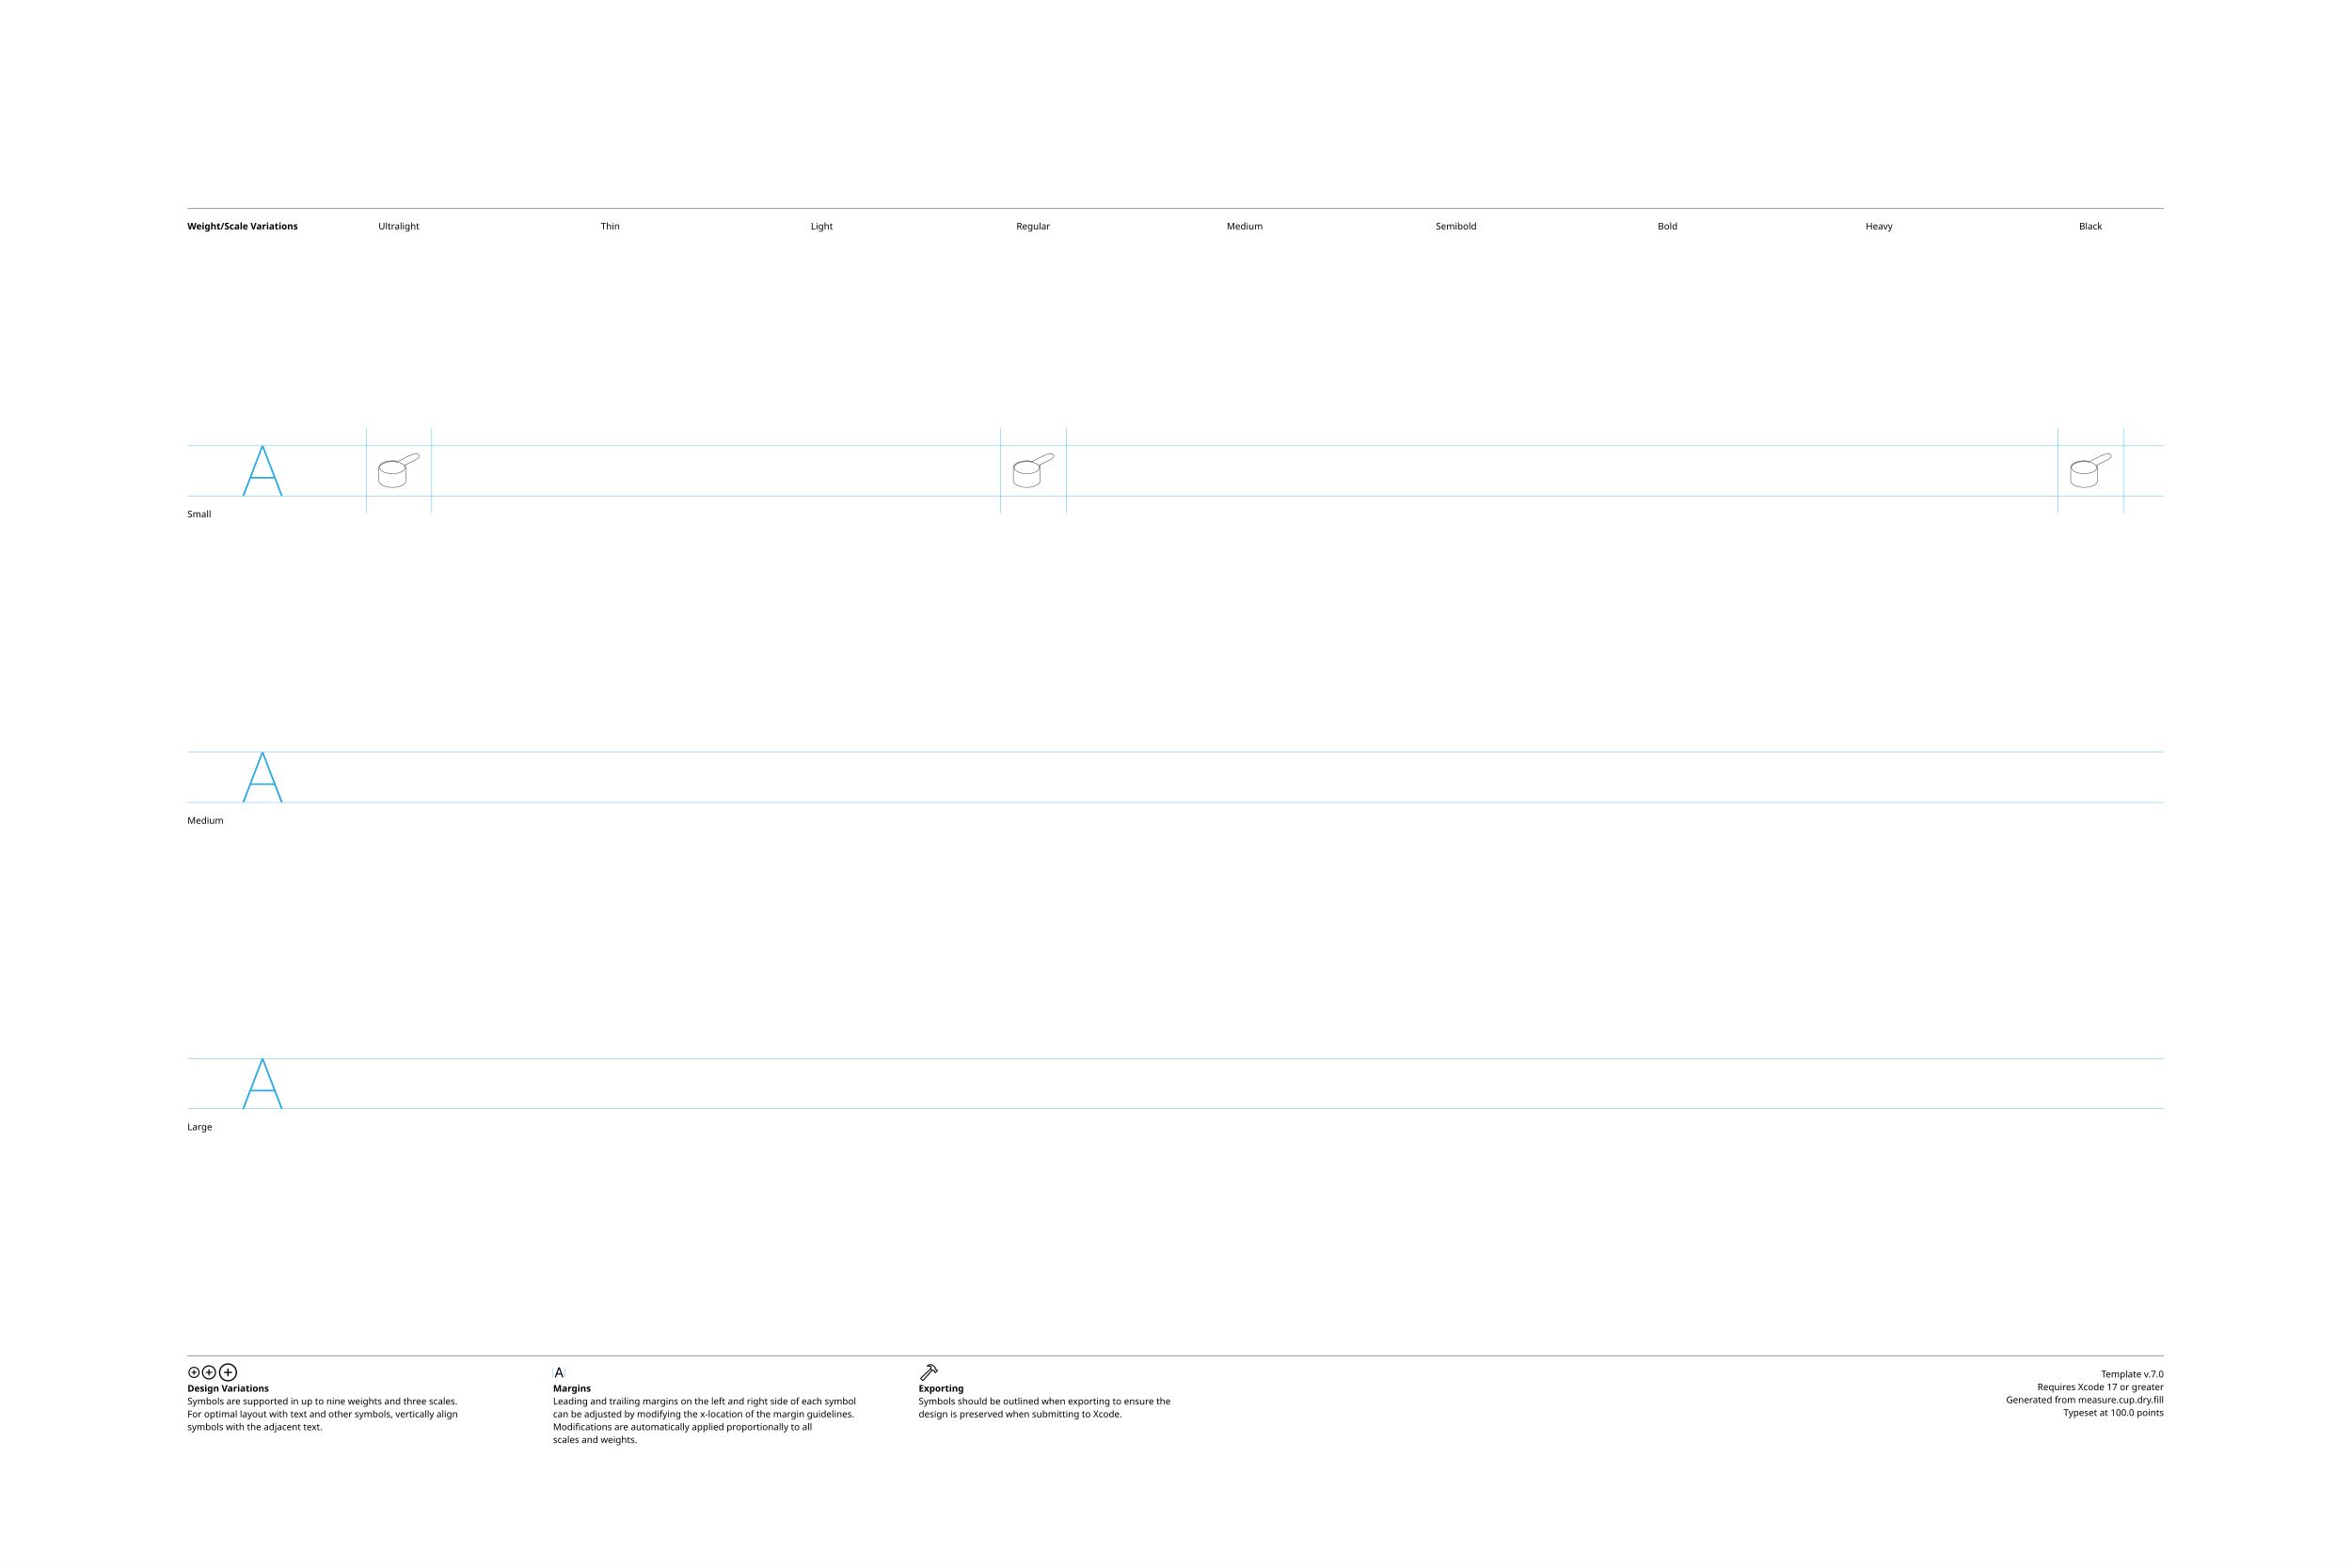
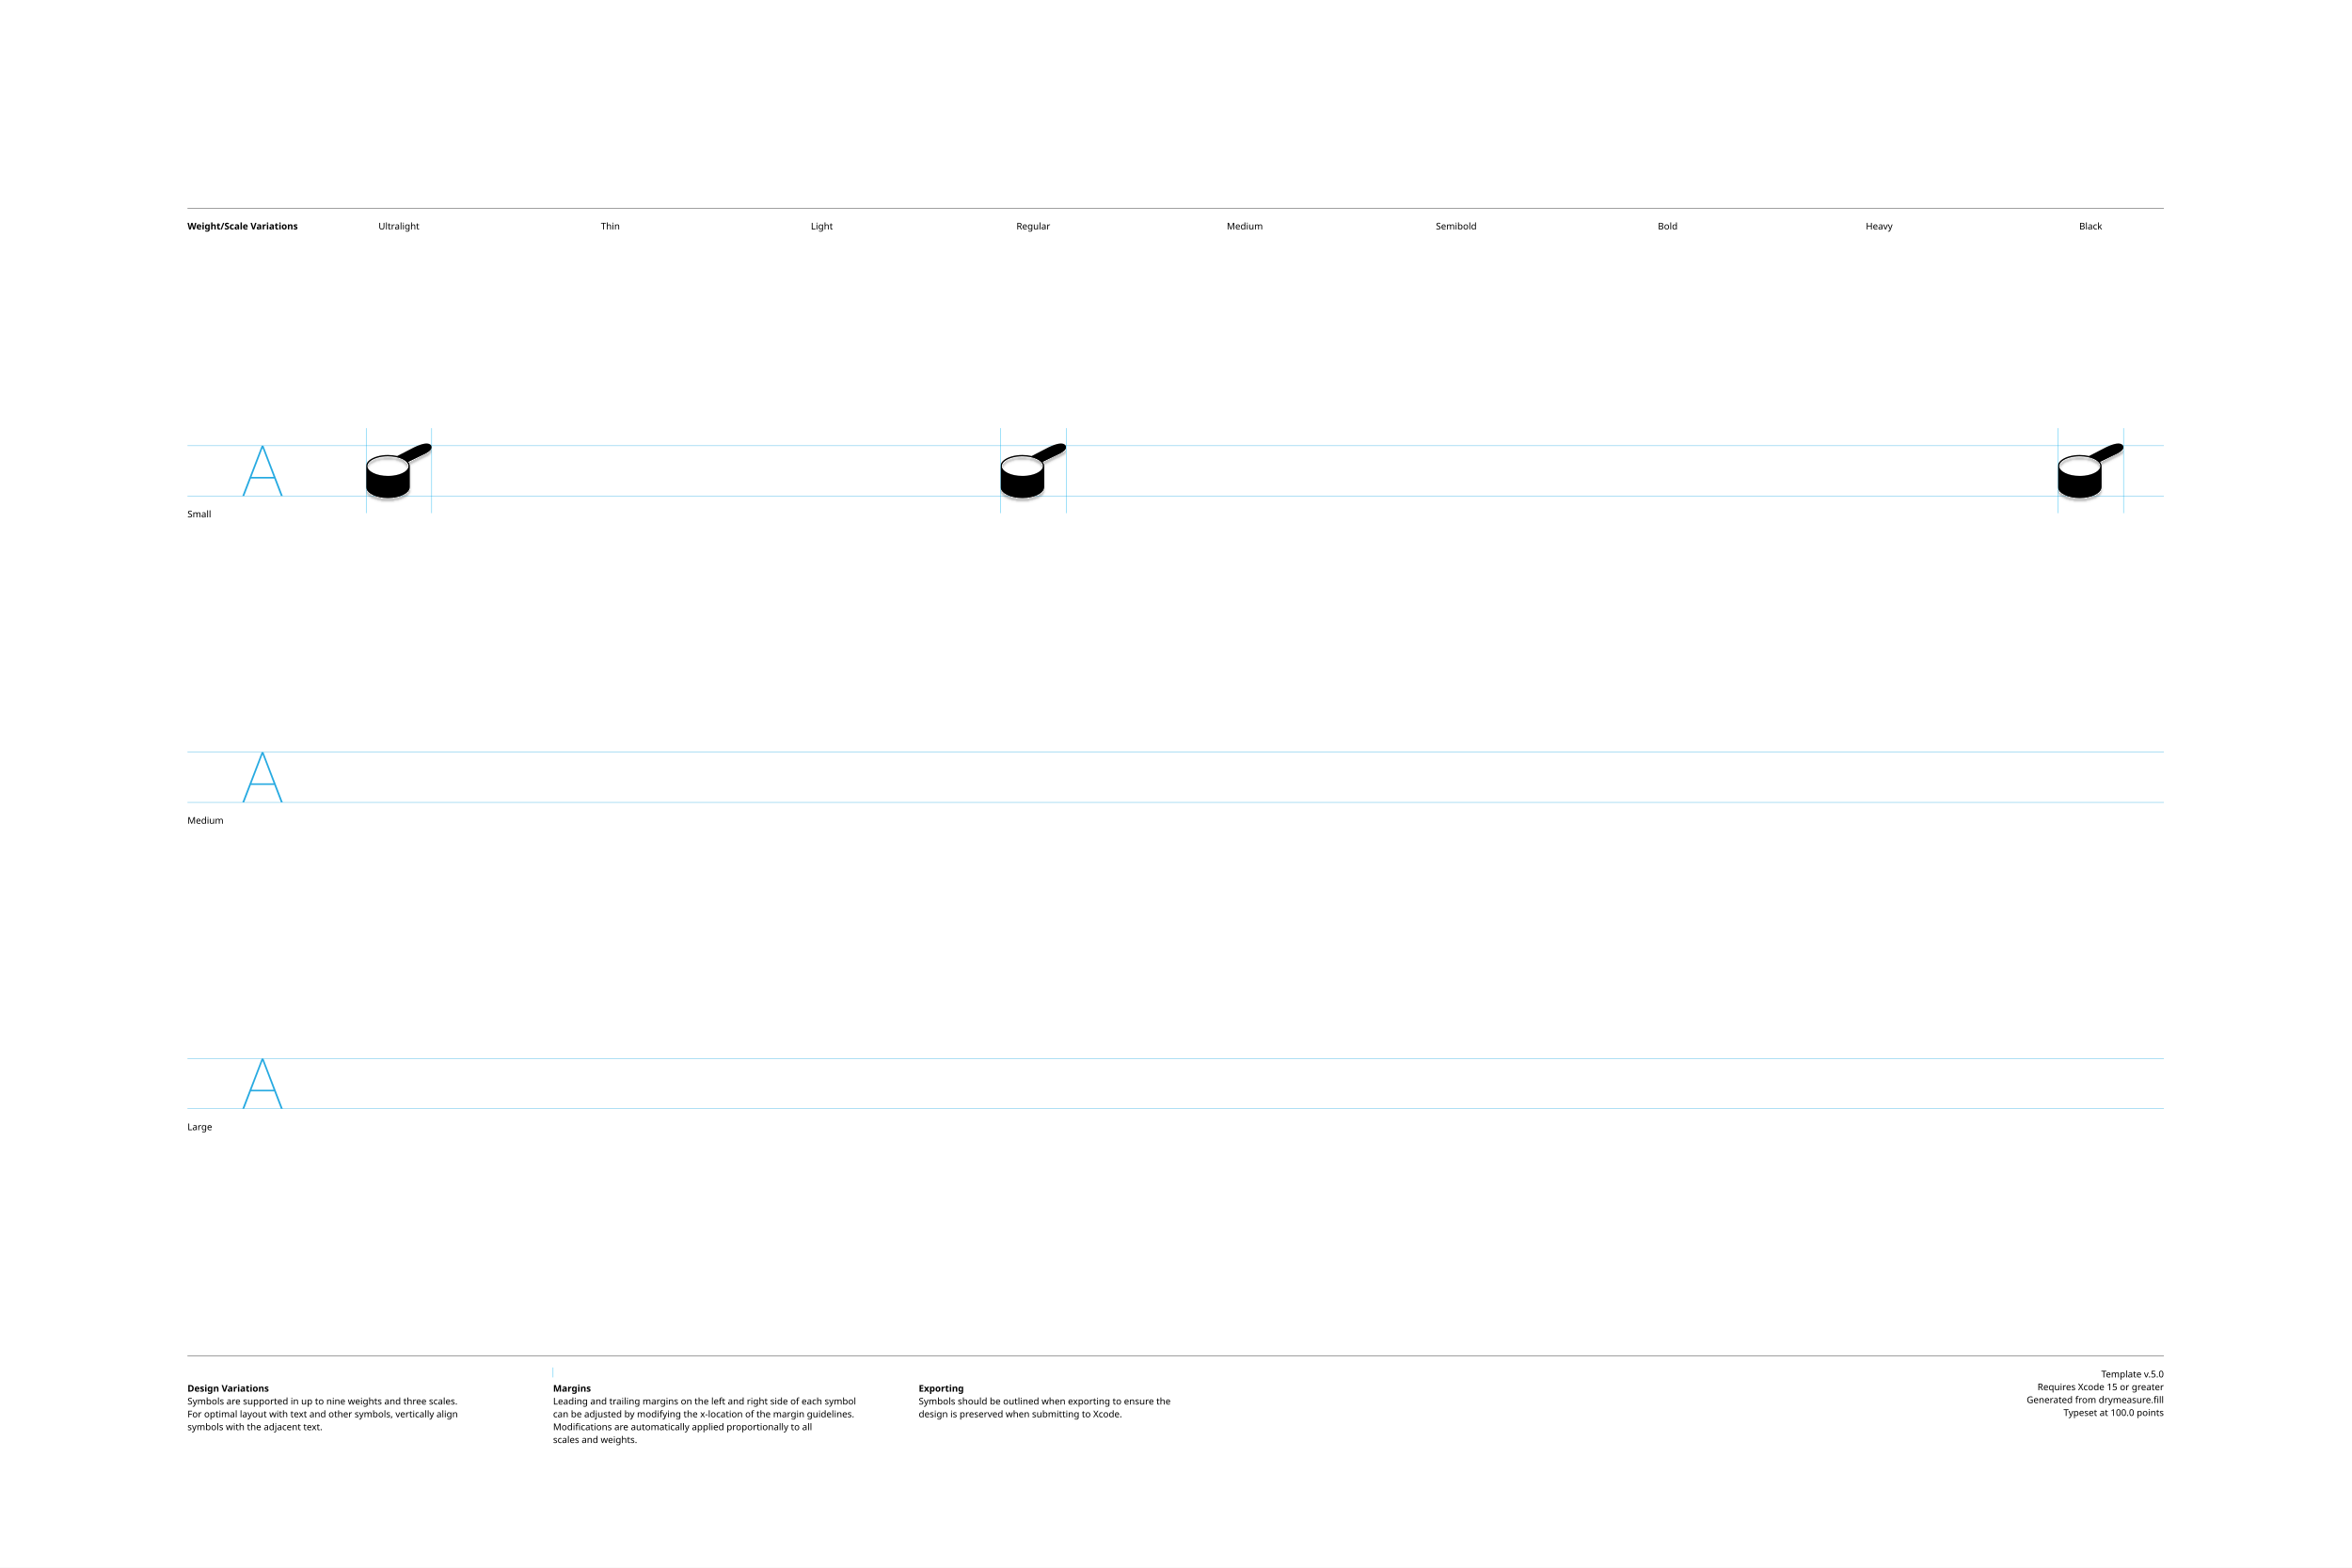
- <svg xmlns="http://www.w3.org/2000/svg" version="1.1" viewBox="0 0 3300 2200">
-   <style>.defaults {-sfsymbols-variable-value-mode:color;-sfsymbols-draw-reverses-motion-groups:true}
- 
- .monochrome-0 {-sfsymbols-motion-group:0;-sfsymbols-layer-tags:73c6e42b2258aac9}
- 
- .multicolor-0:tintColor {-sfsymbols-motion-group:0;-sfsymbols-layer-tags:73c6e42b2258aac9}
- 
- .hierarchical-0:primary {-sfsymbols-motion-group:0;-sfsymbols-layer-tags:73c6e42b2258aac9}
- 
- .SFSymbolsPreviewWireframe {fill:none;opacity:1.0;stroke:black;stroke-width:0.5}
+ <svg xmlns="http://www.w3.org/2000/svg" version="1.1" width="3300" height="2200">
+   <style>.SFSymbolsPreviewWireframe {fill:none;opacity:1.0;stroke:black;stroke-width:0.5}
</style>
  <g id="Notes">
    <rect height="2200" id="artboard" style="fill:white;opacity:1" width="3300" x="0" y="0" />
    <line style="fill:none;stroke:black;opacity:1;stroke-width:0.5;" x1="263" x2="3036" y1="292" y2="292" />
    <text style="stroke:none;fill:black;font-family:sans-serif;font-size:13;font-weight:bold;" transform="matrix(1 0 0 1 263 322)">Weight/Scale Variations</text>
    <text style="stroke:none;fill:black;font-family:sans-serif;font-size:13;text-anchor:middle;" transform="matrix(1 0 0 1 559.711 322)">Ultralight</text>
    <text style="stroke:none;fill:black;font-family:sans-serif;font-size:13;text-anchor:middle;" transform="matrix(1 0 0 1 856.422 322)">Thin</text>
    <text style="stroke:none;fill:black;font-family:sans-serif;font-size:13;text-anchor:middle;" transform="matrix(1 0 0 1 1153.13 322)">Light</text>
    <text style="stroke:none;fill:black;font-family:sans-serif;font-size:13;text-anchor:middle;" transform="matrix(1 0 0 1 1449.84 322)">Regular</text>
    <text style="stroke:none;fill:black;font-family:sans-serif;font-size:13;text-anchor:middle;" transform="matrix(1 0 0 1 1746.56 322)">Medium</text>
    <text style="stroke:none;fill:black;font-family:sans-serif;font-size:13;text-anchor:middle;" transform="matrix(1 0 0 1 2043.27 322)">Semibold</text>
    <text style="stroke:none;fill:black;font-family:sans-serif;font-size:13;text-anchor:middle;" transform="matrix(1 0 0 1 2339.98 322)">Bold</text>
    <text style="stroke:none;fill:black;font-family:sans-serif;font-size:13;text-anchor:middle;" transform="matrix(1 0 0 1 2636.69 322)">Heavy</text>
    <text style="stroke:none;fill:black;font-family:sans-serif;font-size:13;text-anchor:middle;" transform="matrix(1 0 0 1 2933.4 322)">Black</text>
    <line style="fill:none;stroke:black;opacity:1;stroke-width:0.5;" x1="263" x2="3036" y1="1903" y2="1903" />
-     <g transform="matrix(0.2 0 0 0.2 263 1933)">
-       <path d="m46.24 4.15c21.777 0 39.453-17.627 39.453-39.404s-17.676-39.404-39.453-39.404c-21.729 0-39.404 17.627-39.404 39.404s17.676 39.404 39.404 39.404Zm0-7.422c-17.676 0-31.934-14.307-31.934-31.982s14.258-31.982 31.934-31.982 31.982 14.307 31.982 31.982-14.307 31.982-31.982 31.982Zm3.613-17.773v-28.467c0-2.246-1.465-3.76-3.711-3.76-2.148 0-3.613 1.514-3.613 3.76v28.467c0 2.197 1.465 3.711 3.613 3.711 2.246 0 3.711-1.514 3.711-3.711Zm-17.822-10.596h28.418c2.197 0 3.711-1.465 3.711-3.613 0-2.197-1.514-3.711-3.711-3.711h-28.418c-2.246 0-3.76 1.514-3.76 3.711 0 2.148 1.514 3.613 3.76 3.613Z" />
-     </g>
-     <g transform="matrix(0.2 0 0 0.2 281.506 1933)">
-       <path d="m58.545 14.551c27.49 0 49.805-22.314 49.805-49.805s-22.314-49.805-49.805-49.805-49.805 22.314-49.805 49.805 22.314 49.805 49.805 49.805Zm0-8.301c-22.949 0-41.504-18.555-41.504-41.504s18.555-41.504 41.504-41.504 41.504 18.555 41.504 41.504-18.555 41.504-41.504 41.504Zm4.053-23.096v-36.914c0-2.49-1.709-4.199-4.15-4.199-2.393 0-4.053 1.709-4.053 4.199v36.914c0 2.441 1.66 4.15 4.053 4.15 2.441 0 4.15-1.66 4.15-4.15Zm-22.559-14.404h36.963c2.441 0 4.15-1.611 4.15-4.004 0-2.441-1.709-4.15-4.15-4.15h-36.963c-2.49 0-4.15 1.709-4.15 4.15 0 2.393 1.66 4.004 4.15 4.004Z" />
-     </g>
-     <g transform="matrix(0.2 0 0 0.2 304.924 1933)">
-       <path d="m74.853 28.32c35.107 0 63.623-28.467 63.623-63.574s-28.516-63.623-63.623-63.623-63.574 28.516-63.574 63.623 28.467 63.574 63.574 63.574Zm0-9.082c-30.127 0-54.492-24.365-54.492-54.492s24.365-54.492 54.492-54.492 54.492 24.365 54.492 54.492-24.365 54.492-54.492 54.492Zm4.443-30.322v-48.486c0-2.734-1.855-4.639-4.541-4.639-2.588 0-4.443 1.904-4.443 4.639v48.486c0 2.686 1.855 4.59 4.443 4.59 2.686 0 4.541-1.855 4.541-4.59Zm-28.711-19.775h48.486c2.686 0 4.59-1.807 4.59-4.395 0-2.734-1.855-4.59-4.59-4.59h-48.486c-2.734 0-4.59 1.855-4.59 4.59 0 2.588 1.855 4.395 4.59 4.395Z" />
-     </g>
    <text style="stroke:none;fill:black;font-family:sans-serif;font-size:13;font-weight:bold;" transform="matrix(1 0 0 1 263 1953)">Design Variations</text>
    <text style="stroke:none;fill:black;font-family:sans-serif;font-size:13;" transform="matrix(1 0 0 1 263 1971)">Symbols are supported in up to nine weights and three scales.</text>
    <text style="stroke:none;fill:black;font-family:sans-serif;font-size:13;" transform="matrix(1 0 0 1 263 1989)">For optimal layout with text and other symbols, vertically align</text>
    <text style="stroke:none;fill:black;font-family:sans-serif;font-size:13;" transform="matrix(1 0 0 1 263 2007)">symbols with the adjacent text.</text>
    <line style="fill:none;stroke:#00AEEF;stroke-width:0.5;opacity:1.0;" x1="776" x2="776" y1="1919" y2="1933" />
-     <g transform="matrix(0.2 0 0 0.2 776 1933)">
-       <path d="m16.553 0.781c2.588 0 3.857-0.977 4.785-3.711l20.557-57.52h0.244l20.605 57.52c0.928 2.734 2.197 3.711 4.736 3.711 2.588 0 4.248-1.562 4.248-4.004 0-0.83-0.146-1.611-0.537-2.637l-22.9-60.986c-1.123-2.979-3.125-4.492-6.25-4.492-3.027 0-5.078 1.465-6.152 4.443l-22.9 61.084c-0.391 1.025-0.537 1.807-0.537 2.637 0 2.441 1.562 3.955 4.102 3.955Zm10.205-20.947h30.664c2.002 0 3.662-1.66 3.662-3.662 0-2.051-1.66-3.662-3.662-3.662h-30.664c-2.002 0-3.662 1.611-3.662 3.662 0 2.002 1.66 3.662 3.662 3.662Z" />
-     </g>
-     <line style="fill:none;stroke:#00AEEF;stroke-width:0.5;opacity:1.0;" x1="792.836" x2="792.836" y1="1919" y2="1933" />
    <text style="stroke:none;fill:black;font-family:sans-serif;font-size:13;font-weight:bold;" transform="matrix(1 0 0 1 776 1953)">Margins</text>
    <text style="stroke:none;fill:black;font-family:sans-serif;font-size:13;" transform="matrix(1 0 0 1 776 1971)">Leading and trailing margins on the left and right side of each symbol</text>
    <text style="stroke:none;fill:black;font-family:sans-serif;font-size:13;" transform="matrix(1 0 0 1 776 1989)">can be adjusted by modifying the x-location of the margin guidelines.</text>
    <text style="stroke:none;fill:black;font-family:sans-serif;font-size:13;" transform="matrix(1 0 0 1 776 2007)">Modifications are automatically applied proportionally to all</text>
    <text style="stroke:none;fill:black;font-family:sans-serif;font-size:13;" transform="matrix(1 0 0 1 776 2025)">scales and weights.</text>
-     <g transform="matrix(0.2 0 0 0.2 1289 1933)">
-       <path d="m14.209 13.135 7.861 7.861c4.297 4.395 9.326 4.102 13.867-1.025l60.693-68.213-4.883-4.883-60.254 67.676c-1.807 1.953-3.467 2.441-5.811 0.098l-5.176-5.127c-2.295-2.295-1.807-3.955 0.195-5.811l67.481-62.158-4.883-4.834-68.066 62.598c-4.98 4.59-5.322 9.473-1.025 13.818Zm44.873-97.461c-2.051 2.002-2.246 4.883-1.074 6.787 1.123 1.807 3.467 3.027 6.592 2.246 5.859-1.66 12.598-2.393 18.896 0.928l-2.686 7.129c-1.611 4.004-0.732 6.885 1.709 9.424l10.254 10.303c2.344 2.393 4.541 2.441 7.08 1.953l4.443-0.732 2.588 2.539-0.195 2.246c-0.098 2.295 0.537 4.297 2.783 6.494l3.369 3.32c2.295 2.295 5.518 2.49 7.812 0.195l12.988-13.037c2.295-2.344 2.148-5.371-0.195-7.666l-3.418-3.418c-2.197-2.197-4.053-3.027-6.348-2.881l-2.344 0.244-2.441-2.441 1.025-4.688c0.635-2.734-0.244-4.98-2.881-7.617l-11.279-11.182c-12.94-12.842-35.596-11.035-46.68-0.146Zm7.08 2.051c8.789-6.396 25.977-5.664 33.691 1.953l12.305 12.207c1.025 1.025 1.221 1.807 0.928 3.32l-1.465 6.641 6.738 6.689 4.395-0.244c1.123-0.049 1.514 0.049 2.344 0.879l2.539 2.49-10.84 10.84-2.49-2.49c-0.83-0.879-0.977-1.221-0.928-2.393l0.293-4.346-6.689-6.738-6.836 1.172c-1.416 0.293-2.051 0.195-3.174-0.879l-8.936-8.887c-1.074-1.025-1.172-1.709-0.488-3.369l4.59-11.475c-6.104-6.348-17.041-7.52-25.586-4.59-0.684 0.244-0.928-0.391-0.391-0.781Z" />
-     </g>
    <text style="stroke:none;fill:black;font-family:sans-serif;font-size:13;font-weight:bold;" transform="matrix(1 0 0 1 1289 1953)">Exporting</text>
    <text style="stroke:none;fill:black;font-family:sans-serif;font-size:13;" transform="matrix(1 0 0 1 1289 1971)">Symbols should be outlined when exporting to ensure the</text>
    <text style="stroke:none;fill:black;font-family:sans-serif;font-size:13;" transform="matrix(1 0 0 1 1289 1989)">design is preserved when submitting to Xcode.</text>
-     <text id="template-version" style="stroke:none;fill:black;font-family:sans-serif;font-size:13;text-anchor:end;" transform="matrix(1 0 0 1 3036 1933)">Template v.7.0</text>
-     <text style="stroke:none;fill:black;font-family:sans-serif;font-size:13;text-anchor:end;" transform="matrix(1 0 0 1 3036 1951)">Requires Xcode 17 or greater</text>
-     <text id="descriptive-name" style="stroke:none;fill:black;font-family:sans-serif;font-size:13;text-anchor:end;" transform="matrix(1 0 0 1 3036 1969)">Generated from measure.cup.dry.fill</text>
+     <text id="template-version" style="stroke:none;fill:black;font-family:sans-serif;font-size:13;text-anchor:end;" transform="matrix(1 0 0 1 3036 1933)">Template v.5.0</text>
+     <text style="stroke:none;fill:black;font-family:sans-serif;font-size:13;text-anchor:end;" transform="matrix(1 0 0 1 3036 1951)">Requires Xcode 15 or greater</text>
+     <text id="descriptive-name" style="stroke:none;fill:black;font-family:sans-serif;font-size:13;text-anchor:end;" transform="matrix(1 0 0 1 3036 1969)">Generated from drymeasure.fill</text>
    <text style="stroke:none;fill:black;font-family:sans-serif;font-size:13;text-anchor:end;" transform="matrix(1 0 0 1 3036 1987)">Typeset at 100.0 points</text>
    <text style="stroke:none;fill:black;font-family:sans-serif;font-size:13;" transform="matrix(1 0 0 1 263 726)">Small</text>
    <text style="stroke:none;fill:black;font-family:sans-serif;font-size:13;" transform="matrix(1 0 0 1 263 1156)">Medium</text>
    <text style="stroke:none;fill:black;font-family:sans-serif;font-size:13;" transform="matrix(1 0 0 1 263 1586)">Large</text>
  </g>
  <g id="Guides">
    <g id="H-reference" style="fill:#27AAE1;stroke:none;" transform="matrix(1 0 0 1 339 696)">
      <path d="M0.994 0L3.638 0L29.328-67.132L30.03-67.132L30.03-70.459L28.123-70.459ZM11.688-24.48L46.981-24.48L46.231-26.729L12.438-26.729ZM55.12 0L57.764 0L30.638-70.459L29.433-70.459L29.433-67.132Z" />
    </g>
    <line id="Baseline-S" style="fill:none;stroke:#27AAE1;opacity:1;stroke-width:0.5;" x1="263" x2="3036" y1="696" y2="696" />
    <line id="Capline-S" style="fill:none;stroke:#27AAE1;opacity:1;stroke-width:0.5;" x1="263" x2="3036" y1="625.541" y2="625.541" />
    <g id="H-reference" style="fill:#27AAE1;stroke:none;" transform="matrix(1 0 0 1 339 1126)">
      <path d="M0.994 0L3.638 0L29.328-67.132L30.03-67.132L30.03-70.459L28.123-70.459ZM11.688-24.48L46.981-24.48L46.231-26.729L12.438-26.729ZM55.12 0L57.764 0L30.638-70.459L29.433-70.459L29.433-67.132Z" />
    </g>
    <line id="Baseline-M" style="fill:none;stroke:#27AAE1;opacity:1;stroke-width:0.5;" x1="263" x2="3036" y1="1126" y2="1126" />
    <line id="Capline-M" style="fill:none;stroke:#27AAE1;opacity:1;stroke-width:0.5;" x1="263" x2="3036" y1="1055.54" y2="1055.54" />
    <g id="H-reference" style="fill:#27AAE1;stroke:none;" transform="matrix(1 0 0 1 339 1556)">
      <path d="M0.994 0L3.638 0L29.328-67.132L30.03-67.132L30.03-70.459L28.123-70.459ZM11.688-24.48L46.981-24.48L46.231-26.729L12.438-26.729ZM55.12 0L57.764 0L30.638-70.459L29.433-70.459L29.433-67.132Z" />
    </g>
    <line id="Baseline-L" style="fill:none;stroke:#27AAE1;opacity:1;stroke-width:0.5;" x1="263" x2="3036" y1="1556" y2="1556" />
    <line id="Capline-L" style="fill:none;stroke:#27AAE1;opacity:1;stroke-width:0.5;" x1="263" x2="3036" y1="1485.54" y2="1485.54" />
+     <line id="left-margin-Ultralight-S" style="fill:none;stroke:#00AEEF;stroke-width:0.5;opacity:1.0;" x1="513.711" x2="513.711" y1="600.785" y2="720.121" />
+     <line id="right-margin-Ultralight-S" style="fill:none;stroke:#00AEEF;stroke-width:0.5;opacity:1.0;" x1="605.711" x2="605.711" y1="600.785" y2="720.121" />
+     <line id="left-margin-Regular-S" style="fill:none;stroke:#00AEEF;stroke-width:0.5;opacity:1.0;" x1="1403.84" x2="1403.84" y1="600.785" y2="720.121" />
+     <line id="right-margin-Regular-S" style="fill:none;stroke:#00AEEF;stroke-width:0.5;opacity:1.0;" x1="1495.84" x2="1495.84" y1="600.785" y2="720.121" />
+     <line id="left-margin-Black-S" style="fill:none;stroke:#00AEEF;stroke-width:0.5;opacity:1.0;" x1="2887.4" x2="2887.4" y1="600.785" y2="720.121" />
    <line id="right-margin-Black-S" style="fill:none;stroke:#00AEEF;stroke-width:0.5;opacity:1.0;" x1="2979.4" x2="2979.4" y1="600.785" y2="720.121" />
-     <line id="left-margin-Black-S" style="fill:none;stroke:#00AEEF;stroke-width:0.5;opacity:1.0;" x1="2887.4" x2="2887.4" y1="600.785" y2="720.121" />
-     <line id="right-margin-Regular-S" style="fill:none;stroke:#00AEEF;stroke-width:0.5;opacity:1.0;" x1="1495.84" x2="1495.84" y1="600.785" y2="720.121" />
-     <line id="left-margin-Regular-S" style="fill:none;stroke:#00AEEF;stroke-width:0.5;opacity:1.0;" x1="1403.84" x2="1403.84" y1="600.785" y2="720.121" />
-     <line id="right-margin-Ultralight-S" style="fill:none;stroke:#00AEEF;stroke-width:0.5;opacity:1.0;" x1="605.711" x2="605.711" y1="600.785" y2="720.121" />
-     <line id="left-margin-Ultralight-S" style="fill:none;stroke:#00AEEF;stroke-width:0.5;opacity:1.0;" x1="513.711" x2="513.711" y1="600.785" y2="720.121" />
  </g>
  <g id="Symbols">
-     <g id="Black-S" transform="matrix(1 0 0 1 2887.4 696)">
-       <path class="monochrome-0 multicolor-0:tintColor hierarchical-0:primary SFSymbolsPreviewWireframe" d="M68.53-59.189C70.841-59.541 72.602-59.238 73.734-58.214L73.787-58.165L73.804-58.149L73.819-58.133C74.236-57.672 74.556-57.139 74.668-56.527C74.782-55.906 74.67-55.262 74.318-54.608C73.633-53.338 72.021-51.993 69.219-50.501L69.209-50.496L54.399-43.35C55.249-42.261 55.735-41.053 55.735-39.757L55.735-21.648L55.734-21.581C55.698-18.78 53.397-16.397 50.046-14.743C46.632-13.058 41.957-12.031 36.827-12.031C31.697-12.031 27.022-13.058 23.609-14.743C20.231-16.41 17.92-18.818 17.92-21.648L17.92-39.757C17.92-41.666 18.98-43.388 20.684-44.804C22.389-46.22 24.788-47.375 27.608-48.169C30.336-48.937 33.483-49.373 36.827-49.373C39.696-49.373 42.423-49.052 44.867-48.474C44.874-48.478 44.882-48.483 44.889-48.486L59.27-55.902L59.276-55.905C63.112-57.769 66.168-58.829 68.53-59.189ZM36.827-48.249C33.578-48.249 30.534-47.825 27.912-47.088C25.192-46.322 22.951-45.226 21.402-43.94C19.852-42.652 19.043-41.218 19.043-39.757C19.043-37.59 20.842-35.47 24.106-33.859C27.334-32.266 31.832-31.264 36.827-31.264C38.268-31.264 39.669-31.347 41.011-31.505C44.992-31.971 48.433-33.086 50.86-34.581C53.303-36.087 54.611-37.904 54.611-39.757C54.611-41.924 52.813-44.043 49.548-45.654C46.32-47.248 41.822-48.249 36.827-48.249ZM68.53-59.189C70.841-59.541 72.602-59.238 73.734-58.214L73.787-58.165L73.804-58.149L73.819-58.133C74.236-57.672 74.556-57.139 74.668-56.527C74.782-55.906 74.67-55.262 74.318-54.608C73.633-53.338 72.021-51.993 69.219-50.501L69.209-50.496L54.399-43.35C55.249-42.261 55.735-41.053 55.735-39.757L55.735-21.648L55.734-21.581C55.698-18.78 53.397-16.397 50.046-14.743C46.632-13.058 41.957-12.031 36.827-12.031C31.697-12.031 27.022-13.058 23.609-14.743C20.231-16.41 17.92-18.818 17.92-21.648L17.92-39.757C17.92-41.666 18.98-43.388 20.684-44.804C22.389-46.22 24.788-47.375 27.608-48.169C30.336-48.937 33.483-49.373 36.827-49.373C39.696-49.373 42.423-49.052 44.867-48.474C44.874-48.478 44.882-48.483 44.889-48.486L59.27-55.902L59.276-55.905C63.112-57.769 66.168-58.829 68.53-59.189ZM36.827-48.249C33.578-48.249 30.534-47.825 27.912-47.088C25.192-46.322 22.951-45.226 21.402-43.94C19.852-42.652 19.043-41.218 19.043-39.757C19.043-37.59 20.842-35.47 24.106-33.859C27.334-32.266 31.832-31.264 36.827-31.264C38.268-31.264 39.669-31.347 41.011-31.505C44.992-31.971 48.433-33.086 50.86-34.581C53.303-36.087 54.611-37.904 54.611-39.757C54.611-41.924 52.813-44.043 49.548-45.654C46.32-47.248 41.822-48.249 36.827-48.249Z" />
+     <g id="Ultralight-S" transform="matrix(1 0 0 1 513.711 614.7705)">
+       <svg width="92" height="92" viewBox="0 0 92 92" fill="none">
+         <g id="drymeasure.fill" clip-path="url(#clip0_28_166)">
+           <g id="Union" filter="url(#filter0_d_28_166)">
+             <path fill-rule="evenodd" clip-rule="evenodd" d="M81.973 7.865C85.717 7.294 88.569 7.785 90.402 9.444L90.489 9.524L90.515 9.549L90.54 9.575C91.215 10.322 91.735 11.186 91.916 12.176C92.1 13.182 91.919 14.226 91.348 15.285C90.239 17.341 87.628 19.521 83.089 21.936L83.073 21.945L59.086 33.52C60.463 35.283 61.249 37.239 61.249 39.339V68.671L61.248 68.778C61.19 73.315 57.462 77.176 52.034 79.855C46.506 82.583 38.934 84.246 30.624 84.246C22.315 84.246 14.743 82.583 9.215 79.855C3.744 77.155 1.52588e-05 73.254 1.52588e-05 68.671V39.339C1.52588e-05 36.247 1.718 33.458 4.478 31.165C7.24 28.87 11.124 26.999 15.691 25.714C20.11 24.471 25.207 23.764 30.624 23.764C35.272 23.764 39.688 24.284 43.646 25.22C43.658 25.213 43.67 25.206 43.682 25.2L66.975 13.188L66.985 13.184C73.197 10.166 78.148 8.449 81.973 7.865ZM30.624 25.583C25.361 25.584 20.431 26.271 16.184 27.465C11.779 28.705 8.149 30.48 5.64 32.564C3.129 34.65 1.82 36.973 1.82 39.339C1.82 42.85 4.733 46.282 10.02 48.892C15.248 51.472 22.534 53.095 30.624 53.095C32.958 53.095 35.227 52.96 37.4 52.706C43.85 51.95 49.422 50.144 53.353 47.722C57.31 45.282 59.429 42.34 59.429 39.339C59.429 35.829 56.516 32.396 51.229 29.787C46 27.206 38.715 25.584 30.624 25.583Z" fill="black" />
+             <path fill-rule="evenodd" clip-rule="evenodd" d="M81.973 7.865C85.717 7.294 88.569 7.785 90.402 9.444L90.489 9.524L90.515 9.549L90.54 9.575C91.215 10.322 91.735 11.186 91.916 12.176C92.1 13.182 91.919 14.226 91.348 15.285C90.239 17.341 87.628 19.521 83.089 21.936L83.073 21.945L59.086 33.52C60.463 35.283 61.249 37.239 61.249 39.339V68.671L61.248 68.778C61.19 73.315 57.462 77.176 52.034 79.855C46.506 82.583 38.934 84.246 30.624 84.246C22.315 84.246 14.743 82.583 9.215 79.855C3.744 77.155 1.52588e-05 73.254 1.52588e-05 68.671V39.339C1.52588e-05 36.247 1.718 33.458 4.478 31.165C7.24 28.87 11.124 26.999 15.691 25.714C20.11 24.471 25.207 23.764 30.624 23.764C35.272 23.764 39.688 24.284 43.646 25.22C43.658 25.213 43.67 25.206 43.682 25.2L66.975 13.188L66.985 13.184C73.197 10.166 78.148 8.449 81.973 7.865ZM30.624 25.583C25.361 25.584 20.431 26.271 16.184 27.465C11.779 28.705 8.149 30.48 5.64 32.564C3.129 34.65 1.82 36.973 1.82 39.339C1.82 42.85 4.733 46.282 10.02 48.892C15.248 51.472 22.534 53.095 30.624 53.095C32.958 53.095 35.227 52.96 37.4 52.706C43.85 51.95 49.422 50.144 53.353 47.722C57.31 45.282 59.429 42.34 59.429 39.339C59.429 35.829 56.516 32.396 51.229 29.787C46 27.206 38.715 25.584 30.624 25.583Z" fill="black" fill-opacity="0.2" />
+           </g>
+         </g>
+         <defs>
+           <filter id="filter0_d_28_166" x="-4" y="7.637" width="99.985" height="84.609" filterUnits="userSpaceOnUse" color-interpolation-filters="sRGB">
+             <feFlood flood-opacity="0" result="BackgroundImageFix" />
+             <feColorMatrix in="SourceAlpha" type="matrix" values="0 0 0 0 0 0 0 0 0 0 0 0 0 0 0 0 0 0 127 0" result="hardAlpha" />
+             <feOffset dy="4" />
+             <feGaussianBlur stdDeviation="2" />
+             <feComposite in2="hardAlpha" operator="out" />
+             <feColorMatrix type="matrix" values="0 0 0 0 0 0 0 0 0 0 0 0 0 0 0 0 0 0 0.25 0" />
+             <feBlend mode="normal" in2="BackgroundImageFix" result="effect1_dropShadow_28_166" />
+             <feBlend mode="normal" in="SourceGraphic" in2="effect1_dropShadow_28_166" result="shape" />
+           </filter>
+           <clipPath id="clip0_28_166">
+             <rect width="92" height="92" fill="white" />
+           </clipPath>
+         </defs>
+       </svg>
    </g>
-     <g id="Regular-S" transform="matrix(1 0 0 1 1403.84 696)">
-       <path class="monochrome-0 multicolor-0:tintColor hierarchical-0:primary SFSymbolsPreviewWireframe" d="M68.53-59.189C70.841-59.541 72.602-59.238 73.734-58.214L73.787-58.165L73.804-58.149L73.819-58.133C74.236-57.672 74.556-57.139 74.668-56.527C74.782-55.906 74.67-55.262 74.318-54.608C73.633-53.338 72.021-51.993 69.219-50.501L69.209-50.496L54.399-43.35C55.249-42.261 55.735-41.053 55.735-39.757L55.735-21.648L55.734-21.581C55.698-18.78 53.397-16.397 50.046-14.743C46.632-13.058 41.957-12.031 36.827-12.031C31.697-12.031 27.022-13.058 23.609-14.743C20.231-16.41 17.92-18.818 17.92-21.648L17.92-39.757C17.92-41.666 18.98-43.388 20.684-44.804C22.389-46.22 24.788-47.375 27.608-48.169C30.336-48.937 33.483-49.373 36.827-49.373C39.696-49.373 42.423-49.052 44.867-48.474C44.874-48.478 44.882-48.483 44.889-48.486L59.27-55.902L59.276-55.905C63.112-57.769 66.168-58.829 68.53-59.189ZM36.827-48.249C33.578-48.249 30.534-47.825 27.912-47.088C25.192-46.322 22.951-45.226 21.402-43.94C19.852-42.652 19.043-41.218 19.043-39.757C19.043-37.59 20.842-35.47 24.106-33.859C27.334-32.266 31.832-31.264 36.827-31.264C38.268-31.264 39.669-31.347 41.011-31.505C44.992-31.971 48.433-33.086 50.86-34.581C53.303-36.087 54.611-37.904 54.611-39.757C54.611-41.924 52.813-44.043 49.548-45.654C46.32-47.248 41.822-48.249 36.827-48.249ZM68.53-59.189C70.841-59.541 72.602-59.238 73.734-58.214L73.787-58.165L73.804-58.149L73.819-58.133C74.236-57.672 74.556-57.139 74.668-56.527C74.782-55.906 74.67-55.262 74.318-54.608C73.633-53.338 72.021-51.993 69.219-50.501L69.209-50.496L54.399-43.35C55.249-42.261 55.735-41.053 55.735-39.757L55.735-21.648L55.734-21.581C55.698-18.78 53.397-16.397 50.046-14.743C46.632-13.058 41.957-12.031 36.827-12.031C31.697-12.031 27.022-13.058 23.609-14.743C20.231-16.41 17.92-18.818 17.92-21.648L17.92-39.757C17.92-41.666 18.98-43.388 20.684-44.804C22.389-46.22 24.788-47.375 27.608-48.169C30.336-48.937 33.483-49.373 36.827-49.373C39.696-49.373 42.423-49.052 44.867-48.474C44.874-48.478 44.882-48.483 44.889-48.486L59.27-55.902L59.276-55.905C63.112-57.769 66.168-58.829 68.53-59.189ZM36.827-48.249C33.578-48.249 30.534-47.825 27.912-47.088C25.192-46.322 22.951-45.226 21.402-43.94C19.852-42.652 19.043-41.218 19.043-39.757C19.043-37.59 20.842-35.47 24.106-33.859C27.334-32.266 31.832-31.264 36.827-31.264C38.268-31.264 39.669-31.347 41.011-31.505C44.992-31.971 48.433-33.086 50.86-34.581C53.303-36.087 54.611-37.904 54.611-39.757C54.611-41.924 52.813-44.043 49.548-45.654C46.32-47.248 41.822-48.249 36.827-48.249Z" />
+     <g id="Regular-S" transform="matrix(1 0 0 1 1403.84 614.7705)">
+       <svg width="92" height="92" viewBox="0 0 92 92" fill="none">
+         <g id="drymeasure.fill" clip-path="url(#clip0_28_166)">
+           <g id="Union" filter="url(#filter0_d_28_166)">
+             <path fill-rule="evenodd" clip-rule="evenodd" d="M81.973 7.865C85.717 7.294 88.569 7.785 90.402 9.444L90.489 9.524L90.515 9.549L90.54 9.575C91.215 10.322 91.735 11.186 91.916 12.176C92.1 13.182 91.919 14.226 91.348 15.285C90.239 17.341 87.628 19.521 83.089 21.936L83.073 21.945L59.086 33.52C60.463 35.283 61.249 37.239 61.249 39.339V68.671L61.248 68.778C61.19 73.315 57.462 77.176 52.034 79.855C46.506 82.583 38.934 84.246 30.624 84.246C22.315 84.246 14.743 82.583 9.215 79.855C3.744 77.155 1.52588e-05 73.254 1.52588e-05 68.671V39.339C1.52588e-05 36.247 1.718 33.458 4.478 31.165C7.24 28.87 11.124 26.999 15.691 25.714C20.11 24.471 25.207 23.764 30.624 23.764C35.272 23.764 39.688 24.284 43.646 25.22C43.658 25.213 43.67 25.206 43.682 25.2L66.975 13.188L66.985 13.184C73.197 10.166 78.148 8.449 81.973 7.865ZM30.624 25.583C25.361 25.584 20.431 26.271 16.184 27.465C11.779 28.705 8.149 30.48 5.64 32.564C3.129 34.65 1.82 36.973 1.82 39.339C1.82 42.85 4.733 46.282 10.02 48.892C15.248 51.472 22.534 53.095 30.624 53.095C32.958 53.095 35.227 52.96 37.4 52.706C43.85 51.95 49.422 50.144 53.353 47.722C57.31 45.282 59.429 42.34 59.429 39.339C59.429 35.829 56.516 32.396 51.229 29.787C46 27.206 38.715 25.584 30.624 25.583Z" fill="black" />
+             <path fill-rule="evenodd" clip-rule="evenodd" d="M81.973 7.865C85.717 7.294 88.569 7.785 90.402 9.444L90.489 9.524L90.515 9.549L90.54 9.575C91.215 10.322 91.735 11.186 91.916 12.176C92.1 13.182 91.919 14.226 91.348 15.285C90.239 17.341 87.628 19.521 83.089 21.936L83.073 21.945L59.086 33.52C60.463 35.283 61.249 37.239 61.249 39.339V68.671L61.248 68.778C61.19 73.315 57.462 77.176 52.034 79.855C46.506 82.583 38.934 84.246 30.624 84.246C22.315 84.246 14.743 82.583 9.215 79.855C3.744 77.155 1.52588e-05 73.254 1.52588e-05 68.671V39.339C1.52588e-05 36.247 1.718 33.458 4.478 31.165C7.24 28.87 11.124 26.999 15.691 25.714C20.11 24.471 25.207 23.764 30.624 23.764C35.272 23.764 39.688 24.284 43.646 25.22C43.658 25.213 43.67 25.206 43.682 25.2L66.975 13.188L66.985 13.184C73.197 10.166 78.148 8.449 81.973 7.865ZM30.624 25.583C25.361 25.584 20.431 26.271 16.184 27.465C11.779 28.705 8.149 30.48 5.64 32.564C3.129 34.65 1.82 36.973 1.82 39.339C1.82 42.85 4.733 46.282 10.02 48.892C15.248 51.472 22.534 53.095 30.624 53.095C32.958 53.095 35.227 52.96 37.4 52.706C43.85 51.95 49.422 50.144 53.353 47.722C57.31 45.282 59.429 42.34 59.429 39.339C59.429 35.829 56.516 32.396 51.229 29.787C46 27.206 38.715 25.584 30.624 25.583Z" fill="black" fill-opacity="0.2" />
+           </g>
+         </g>
+         <defs>
+           <filter id="filter0_d_28_166" x="-4" y="7.637" width="99.985" height="84.609" filterUnits="userSpaceOnUse" color-interpolation-filters="sRGB">
+             <feFlood flood-opacity="0" result="BackgroundImageFix" />
+             <feColorMatrix in="SourceAlpha" type="matrix" values="0 0 0 0 0 0 0 0 0 0 0 0 0 0 0 0 0 0 127 0" result="hardAlpha" />
+             <feOffset dy="4" />
+             <feGaussianBlur stdDeviation="2" />
+             <feComposite in2="hardAlpha" operator="out" />
+             <feColorMatrix type="matrix" values="0 0 0 0 0 0 0 0 0 0 0 0 0 0 0 0 0 0 0.25 0" />
+             <feBlend mode="normal" in2="BackgroundImageFix" result="effect1_dropShadow_28_166" />
+             <feBlend mode="normal" in="SourceGraphic" in2="effect1_dropShadow_28_166" result="shape" />
+           </filter>
+           <clipPath id="clip0_28_166">
+             <rect width="92" height="92" fill="white" />
+           </clipPath>
+         </defs>
+       </svg>
    </g>
-     <g id="Ultralight-S" transform="matrix(1 0 0 1 513.711 696)">
-       <path class="monochrome-0 multicolor-0:tintColor hierarchical-0:primary SFSymbolsPreviewWireframe" d="M68.53-59.189C70.841-59.541 72.602-59.238 73.734-58.214L73.787-58.165L73.804-58.149L73.819-58.133C74.236-57.672 74.556-57.139 74.668-56.527C74.782-55.906 74.67-55.262 74.318-54.608C73.633-53.338 72.021-51.993 69.219-50.501L69.209-50.496L54.399-43.35C55.249-42.261 55.735-41.053 55.735-39.757L55.735-21.648L55.734-21.581C55.698-18.78 53.397-16.397 50.046-14.743C46.632-13.058 41.957-12.031 36.827-12.031C31.697-12.031 27.022-13.058 23.609-14.743C20.231-16.41 17.92-18.818 17.92-21.648L17.92-39.757C17.92-41.666 18.98-43.388 20.684-44.804C22.389-46.22 24.788-47.375 27.608-48.169C30.336-48.937 33.483-49.373 36.827-49.373C39.696-49.373 42.423-49.052 44.867-48.474C44.874-48.478 44.882-48.483 44.889-48.486L59.27-55.902L59.276-55.905C63.112-57.769 66.168-58.829 68.53-59.189ZM36.827-48.249C33.578-48.249 30.534-47.825 27.912-47.088C25.192-46.322 22.951-45.226 21.402-43.94C19.852-42.652 19.043-41.218 19.043-39.757C19.043-37.59 20.842-35.47 24.106-33.859C27.334-32.266 31.832-31.264 36.827-31.264C38.268-31.264 39.669-31.347 41.011-31.505C44.992-31.971 48.433-33.086 50.86-34.581C53.303-36.087 54.611-37.904 54.611-39.757C54.611-41.924 52.813-44.043 49.548-45.654C46.32-47.248 41.822-48.249 36.827-48.249ZM68.53-59.189C70.841-59.541 72.602-59.238 73.734-58.214L73.787-58.165L73.804-58.149L73.819-58.133C74.236-57.672 74.556-57.139 74.668-56.527C74.782-55.906 74.67-55.262 74.318-54.608C73.633-53.338 72.021-51.993 69.219-50.501L69.209-50.496L54.399-43.35C55.249-42.261 55.735-41.053 55.735-39.757L55.735-21.648L55.734-21.581C55.698-18.78 53.397-16.397 50.046-14.743C46.632-13.058 41.957-12.031 36.827-12.031C31.697-12.031 27.022-13.058 23.609-14.743C20.231-16.41 17.92-18.818 17.92-21.648L17.92-39.757C17.92-41.666 18.98-43.388 20.684-44.804C22.389-46.22 24.788-47.375 27.608-48.169C30.336-48.937 33.483-49.373 36.827-49.373C39.696-49.373 42.423-49.052 44.867-48.474C44.874-48.478 44.882-48.483 44.889-48.486L59.27-55.902L59.276-55.905C63.112-57.769 66.168-58.829 68.53-59.189ZM36.827-48.249C33.578-48.249 30.534-47.825 27.912-47.088C25.192-46.322 22.951-45.226 21.402-43.94C19.852-42.652 19.043-41.218 19.043-39.757C19.043-37.59 20.842-35.47 24.106-33.859C27.334-32.266 31.832-31.264 36.827-31.264C38.268-31.264 39.669-31.347 41.011-31.505C44.992-31.971 48.433-33.086 50.86-34.581C53.303-36.087 54.611-37.904 54.611-39.757C54.611-41.924 52.813-44.043 49.548-45.654C46.32-47.248 41.822-48.249 36.827-48.249Z" />
+     <g id="Black-S" transform="matrix(1 0 0 1 2887.4 614.7705)">
+       <svg width="92" height="92" viewBox="0 0 92 92" fill="none">
+         <g id="drymeasure.fill" clip-path="url(#clip0_28_166)">
+           <g id="Union" filter="url(#filter0_d_28_166)">
+             <path fill-rule="evenodd" clip-rule="evenodd" d="M81.973 7.865C85.717 7.294 88.569 7.785 90.402 9.444L90.489 9.524L90.515 9.549L90.54 9.575C91.215 10.322 91.735 11.186 91.916 12.176C92.1 13.182 91.919 14.226 91.348 15.285C90.239 17.341 87.628 19.521 83.089 21.936L83.073 21.945L59.086 33.52C60.463 35.283 61.249 37.239 61.249 39.339V68.671L61.248 68.778C61.19 73.315 57.462 77.176 52.034 79.855C46.506 82.583 38.934 84.246 30.624 84.246C22.315 84.246 14.743 82.583 9.215 79.855C3.744 77.155 1.52588e-05 73.254 1.52588e-05 68.671V39.339C1.52588e-05 36.247 1.718 33.458 4.478 31.165C7.24 28.87 11.124 26.999 15.691 25.714C20.11 24.471 25.207 23.764 30.624 23.764C35.272 23.764 39.688 24.284 43.646 25.22C43.658 25.213 43.67 25.206 43.682 25.2L66.975 13.188L66.985 13.184C73.197 10.166 78.148 8.449 81.973 7.865ZM30.624 25.583C25.361 25.584 20.431 26.271 16.184 27.465C11.779 28.705 8.149 30.48 5.64 32.564C3.129 34.65 1.82 36.973 1.82 39.339C1.82 42.85 4.733 46.282 10.02 48.892C15.248 51.472 22.534 53.095 30.624 53.095C32.958 53.095 35.227 52.96 37.4 52.706C43.85 51.95 49.422 50.144 53.353 47.722C57.31 45.282 59.429 42.34 59.429 39.339C59.429 35.829 56.516 32.396 51.229 29.787C46 27.206 38.715 25.584 30.624 25.583Z" fill="black" />
+             <path fill-rule="evenodd" clip-rule="evenodd" d="M81.973 7.865C85.717 7.294 88.569 7.785 90.402 9.444L90.489 9.524L90.515 9.549L90.54 9.575C91.215 10.322 91.735 11.186 91.916 12.176C92.1 13.182 91.919 14.226 91.348 15.285C90.239 17.341 87.628 19.521 83.089 21.936L83.073 21.945L59.086 33.52C60.463 35.283 61.249 37.239 61.249 39.339V68.671L61.248 68.778C61.19 73.315 57.462 77.176 52.034 79.855C46.506 82.583 38.934 84.246 30.624 84.246C22.315 84.246 14.743 82.583 9.215 79.855C3.744 77.155 1.52588e-05 73.254 1.52588e-05 68.671V39.339C1.52588e-05 36.247 1.718 33.458 4.478 31.165C7.24 28.87 11.124 26.999 15.691 25.714C20.11 24.471 25.207 23.764 30.624 23.764C35.272 23.764 39.688 24.284 43.646 25.22C43.658 25.213 43.67 25.206 43.682 25.2L66.975 13.188L66.985 13.184C73.197 10.166 78.148 8.449 81.973 7.865ZM30.624 25.583C25.361 25.584 20.431 26.271 16.184 27.465C11.779 28.705 8.149 30.48 5.64 32.564C3.129 34.65 1.82 36.973 1.82 39.339C1.82 42.85 4.733 46.282 10.02 48.892C15.248 51.472 22.534 53.095 30.624 53.095C32.958 53.095 35.227 52.96 37.4 52.706C43.85 51.95 49.422 50.144 53.353 47.722C57.31 45.282 59.429 42.34 59.429 39.339C59.429 35.829 56.516 32.396 51.229 29.787C46 27.206 38.715 25.584 30.624 25.583Z" fill="black" fill-opacity="0.2" />
+           </g>
+         </g>
+         <defs>
+           <filter id="filter0_d_28_166" x="-4" y="7.637" width="99.985" height="84.609" filterUnits="userSpaceOnUse" color-interpolation-filters="sRGB">
+             <feFlood flood-opacity="0" result="BackgroundImageFix" />
+             <feColorMatrix in="SourceAlpha" type="matrix" values="0 0 0 0 0 0 0 0 0 0 0 0 0 0 0 0 0 0 127 0" result="hardAlpha" />
+             <feOffset dy="4" />
+             <feGaussianBlur stdDeviation="2" />
+             <feComposite in2="hardAlpha" operator="out" />
+             <feColorMatrix type="matrix" values="0 0 0 0 0 0 0 0 0 0 0 0 0 0 0 0 0 0 0.25 0" />
+             <feBlend mode="normal" in2="BackgroundImageFix" result="effect1_dropShadow_28_166" />
+             <feBlend mode="normal" in="SourceGraphic" in2="effect1_dropShadow_28_166" result="shape" />
+           </filter>
+           <clipPath id="clip0_28_166">
+             <rect width="92" height="92" fill="white" />
+           </clipPath>
+         </defs>
+       </svg>
    </g>
  </g>
</svg>
